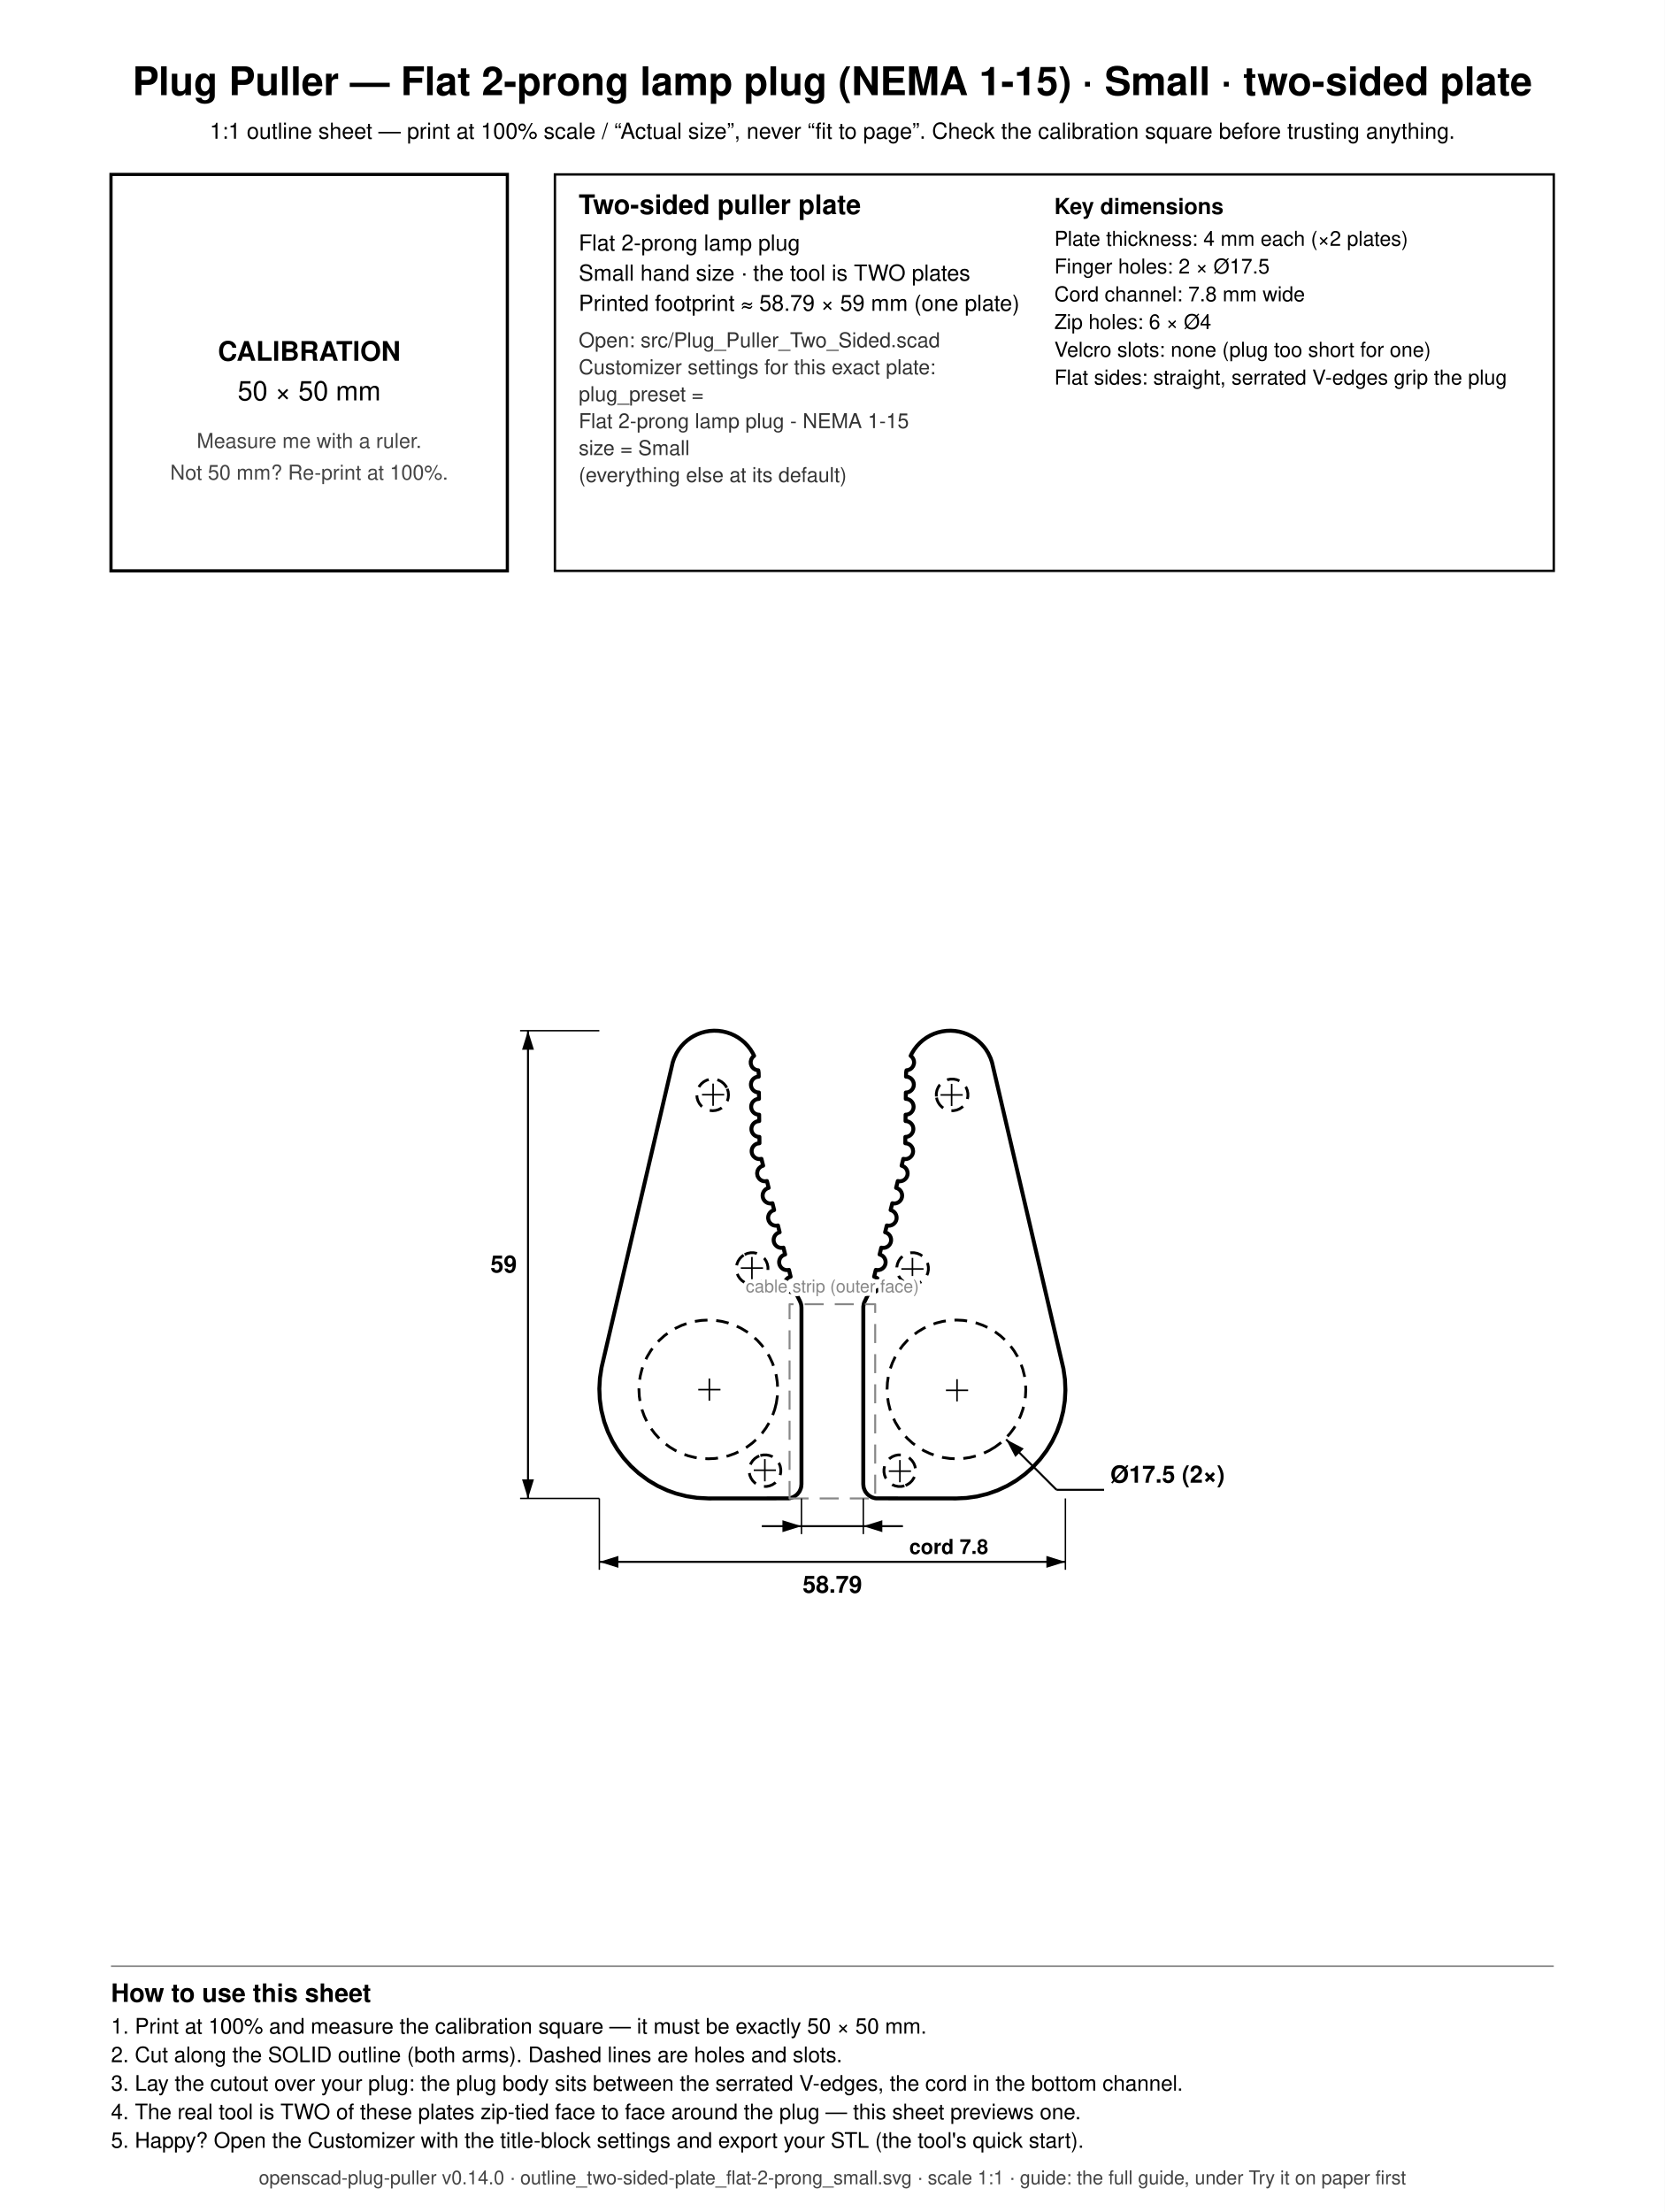
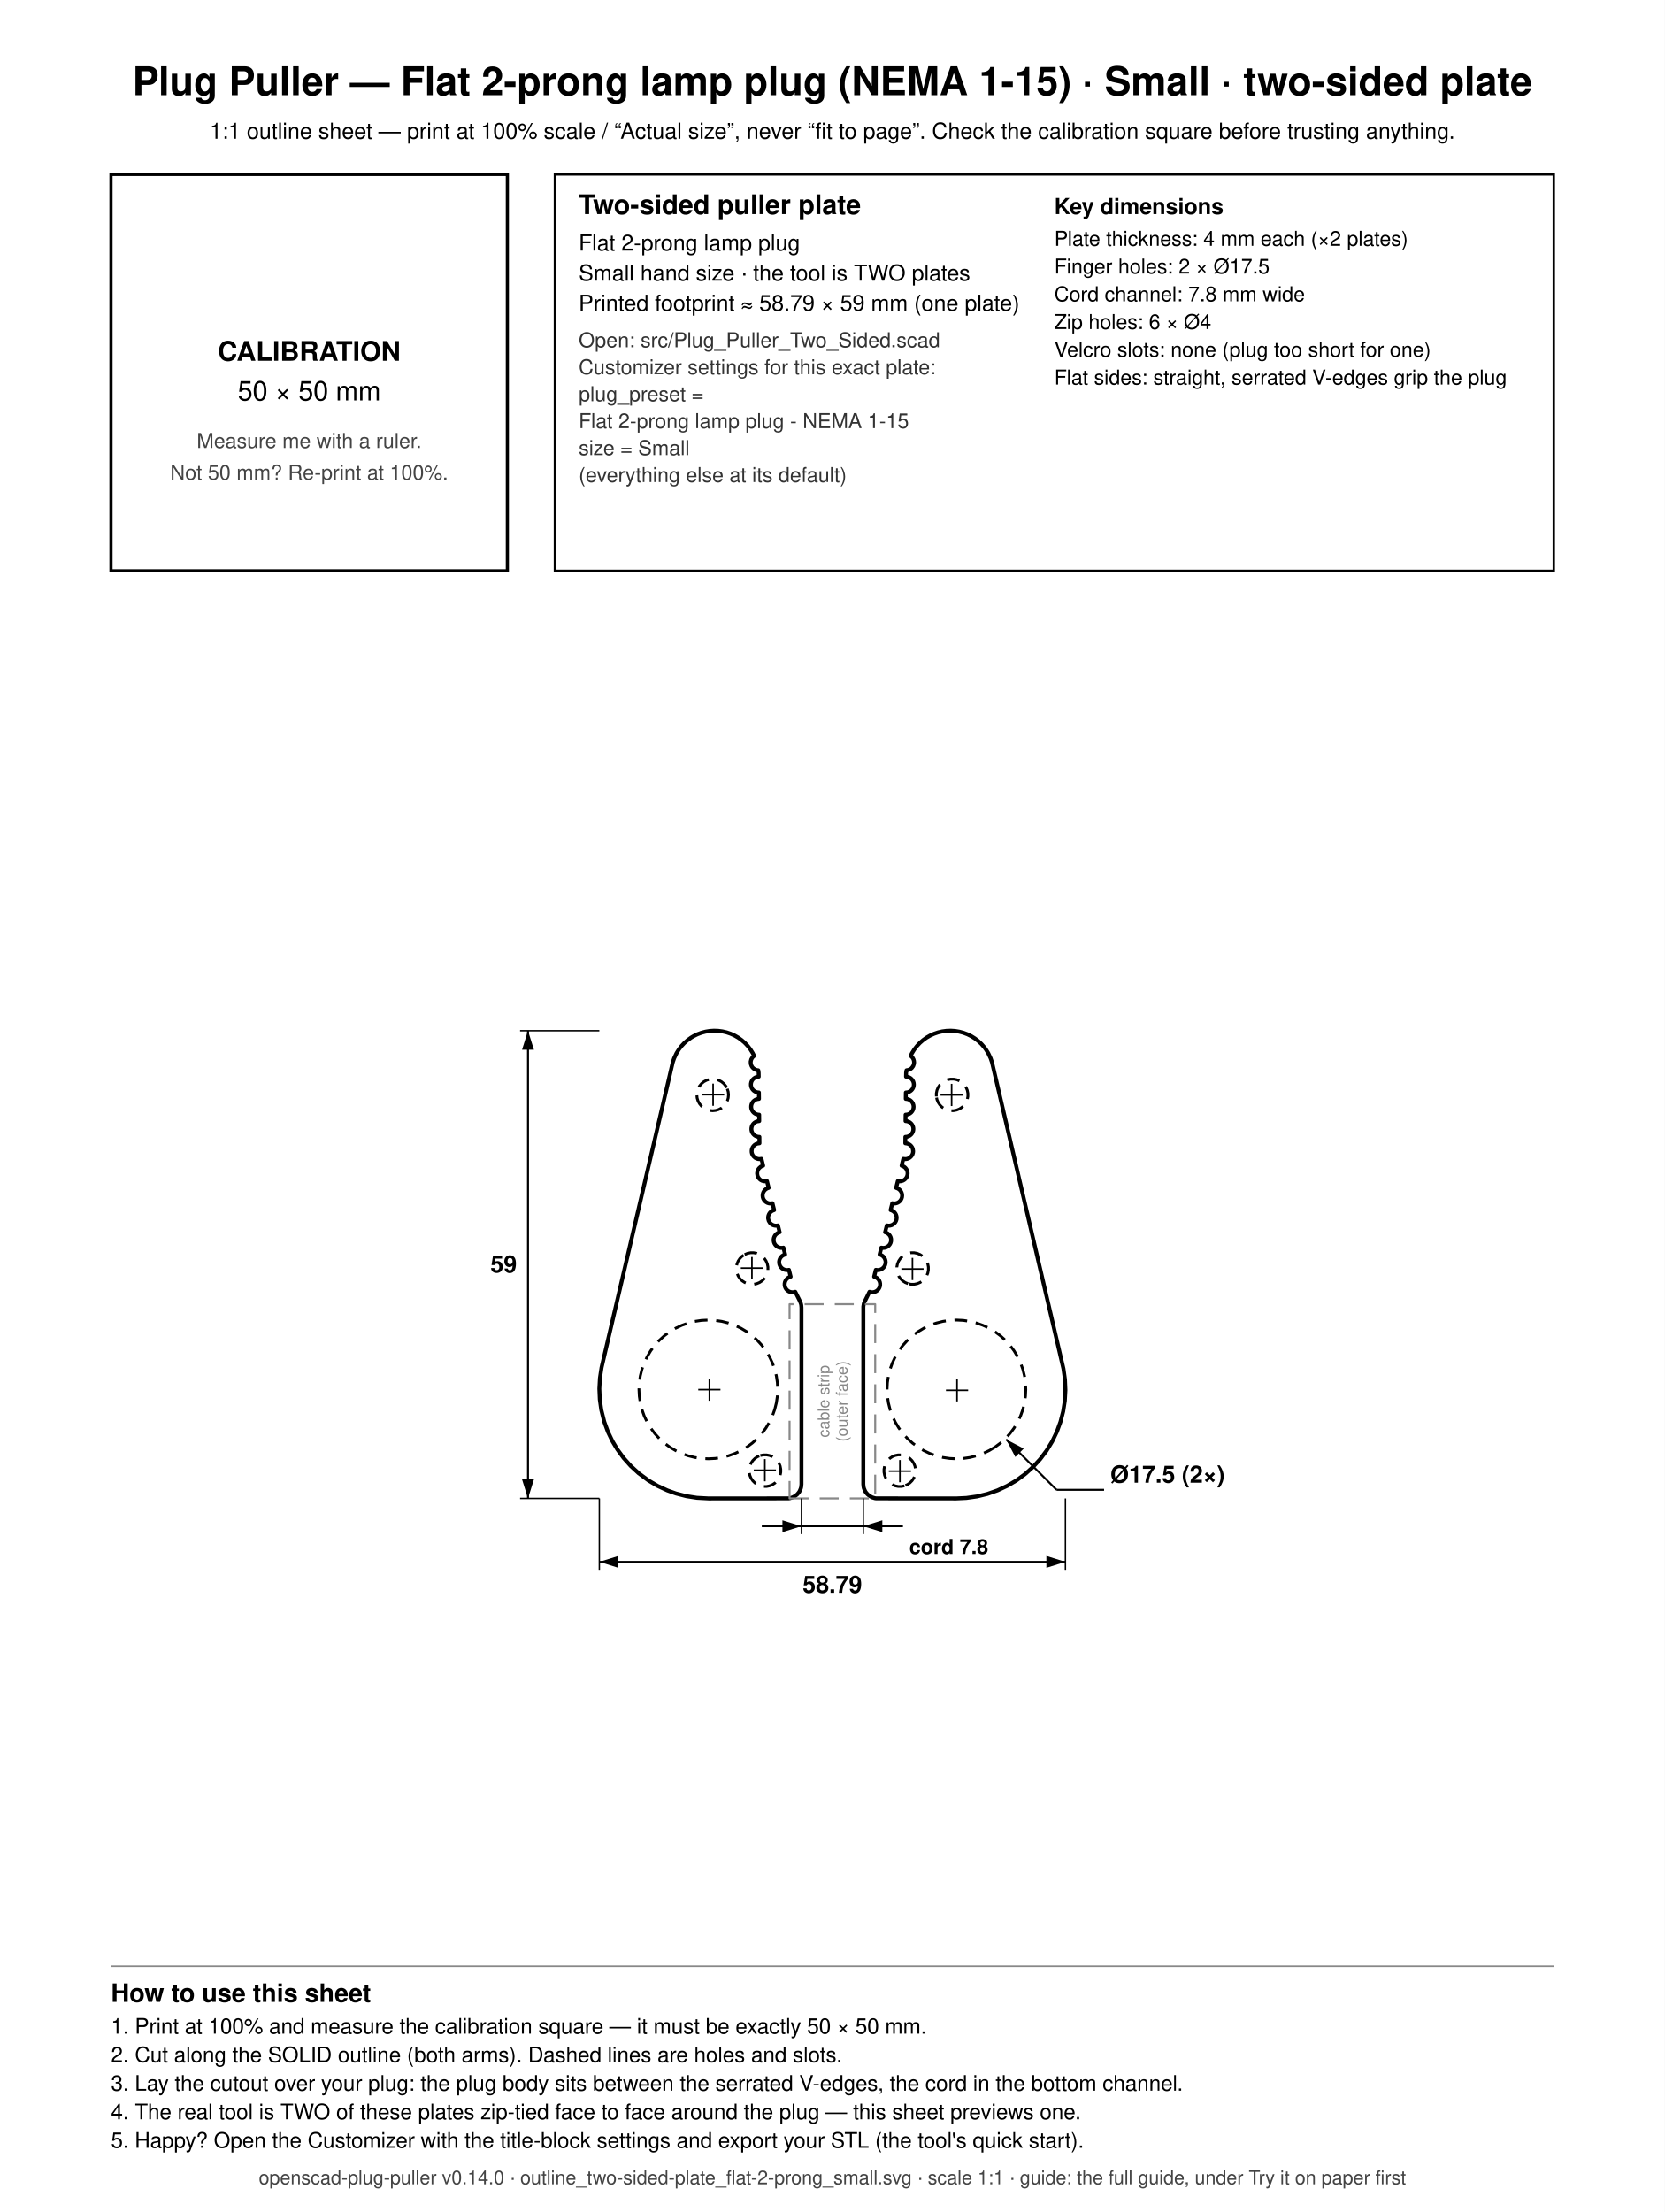
<svg xmlns="http://www.w3.org/2000/svg" width="210mm" height="279mm" viewBox="0 0 210 279">
  <rect x="0" y="0" width="210" height="279" fill="white" />
  <text x="105.000" y="12.000" font-family="Helvetica, Arial, sans-serif" font-size="5" font-weight="bold" text-anchor="middle" fill="black">Plug Puller — Flat 2-prong lamp plug (NEMA 1-15) · Small · two-sided plate</text>
  <text x="105.000" y="17.500" font-family="Helvetica, Arial, sans-serif" font-size="2.8" font-weight="normal" text-anchor="middle" fill="black">1:1 outline sheet — print at 100% scale / “Actual size”, never “fit to page”. Check the calibration square before trusting anything.</text>
  <rect x="14" y="22" width="50" height="50" fill="none" stroke="black" stroke-width="0.4" />
  <text x="39.000" y="45.500" font-family="Helvetica, Arial, sans-serif" font-size="3.4" font-weight="bold" text-anchor="middle" fill="black">CALIBRATION</text>
  <text x="39.000" y="50.500" font-family="Helvetica, Arial, sans-serif" font-size="3.4" font-weight="normal" text-anchor="middle" fill="black">50 × 50 mm</text>
  <text x="39.000" y="56.500" font-family="Helvetica, Arial, sans-serif" font-size="2.6" font-weight="normal" text-anchor="middle" fill="#444444">Measure me with a ruler.</text>
  <text x="39.000" y="60.500" font-family="Helvetica, Arial, sans-serif" font-size="2.6" font-weight="normal" text-anchor="middle" fill="#444444">Not 50 mm? Re-print at 100%.</text>
  <rect x="70" y="22" width="126" height="50" fill="none" stroke="black" stroke-width="0.3" />
  <text x="73.000" y="27.000" font-family="Helvetica, Arial, sans-serif" font-size="3.4" font-weight="bold" text-anchor="start" fill="black">Two-sided puller plate</text>
  <text x="73.000" y="31.600" font-family="Helvetica, Arial, sans-serif" font-size="2.8" font-weight="normal" text-anchor="start" fill="black">Flat 2-prong lamp plug</text>
  <text x="73.000" y="35.400" font-family="Helvetica, Arial, sans-serif" font-size="2.8" font-weight="normal" text-anchor="start" fill="black">Small hand size · the tool is TWO plates</text>
  <text x="73.000" y="39.200" font-family="Helvetica, Arial, sans-serif" font-size="2.8" font-weight="normal" text-anchor="start" fill="black">Printed footprint ≈ 58.79 × 59 mm (one plate)</text>
  <text x="73.000" y="43.800" font-family="Helvetica, Arial, sans-serif" font-size="2.6" font-weight="normal" text-anchor="start" fill="#333333">Open: src/Plug_Puller_Two_Sided.scad</text>
  <text x="73.000" y="47.200" font-family="Helvetica, Arial, sans-serif" font-size="2.6" font-weight="normal" text-anchor="start" fill="#333333">Customizer settings for this exact plate:</text>
  <text x="73.000" y="50.600" font-family="Helvetica, Arial, sans-serif" font-size="2.6" font-weight="normal" text-anchor="start" fill="#333333">  plug_preset =</text>
  <text x="73.000" y="54.000" font-family="Helvetica, Arial, sans-serif" font-size="2.6" font-weight="normal" text-anchor="start" fill="#333333">      Flat 2-prong lamp plug - NEMA 1-15</text>
  <text x="73.000" y="57.400" font-family="Helvetica, Arial, sans-serif" font-size="2.6" font-weight="normal" text-anchor="start" fill="#333333">  size = Small</text>
  <text x="73.000" y="60.800" font-family="Helvetica, Arial, sans-serif" font-size="2.6" font-weight="normal" text-anchor="start" fill="#333333">  (everything else at its default)</text>
  <text x="133.000" y="27.000" font-family="Helvetica, Arial, sans-serif" font-size="2.8" font-weight="bold" text-anchor="start" fill="black">Key dimensions</text>
  <text x="133.000" y="31.000" font-family="Helvetica, Arial, sans-serif" font-size="2.6" font-weight="normal" text-anchor="start" fill="black">Plate thickness: 4 mm each (×2 plates)</text>
  <text x="133.000" y="34.500" font-family="Helvetica, Arial, sans-serif" font-size="2.6" font-weight="normal" text-anchor="start" fill="black">Finger holes: 2 × Ø17.5</text>
  <text x="133.000" y="38.000" font-family="Helvetica, Arial, sans-serif" font-size="2.6" font-weight="normal" text-anchor="start" fill="black">Cord channel: 7.8 mm wide</text>
  <text x="133.000" y="41.500" font-family="Helvetica, Arial, sans-serif" font-size="2.6" font-weight="normal" text-anchor="start" fill="black">Zip holes: 6 × Ø4</text>
  <text x="133.000" y="45.000" font-family="Helvetica, Arial, sans-serif" font-size="2.6" font-weight="normal" text-anchor="start" fill="black">Velcro slots: none (plug too short for one)</text>
  <text x="133.000" y="48.500" font-family="Helvetica, Arial, sans-serif" font-size="2.6" font-weight="normal" text-anchor="start" fill="black">Flat sides: straight, serrated V-edges grip the plug</text>
  <line x1="14.000" y1="248.000" x2="196.000" y2="248.000" stroke="#888888" stroke-width="0.2" />
  <text x="14.000" y="252.500" font-family="Helvetica, Arial, sans-serif" font-size="3.2" font-weight="bold" text-anchor="start" fill="black">How to use this sheet</text>
  <text x="14.000" y="256.500" font-family="Helvetica, Arial, sans-serif" font-size="2.7" font-weight="normal" text-anchor="start" fill="black">1. Print at 100% and measure the calibration square — it must be exactly 50 × 50 mm.</text>
  <text x="14.000" y="260.100" font-family="Helvetica, Arial, sans-serif" font-size="2.7" font-weight="normal" text-anchor="start" fill="black">2. Cut along the SOLID outline (both arms). Dashed lines are holes and slots.</text>
  <text x="14.000" y="263.700" font-family="Helvetica, Arial, sans-serif" font-size="2.7" font-weight="normal" text-anchor="start" fill="black">3. Lay the cutout over your plug: the plug body sits between the serrated V-edges, the cord in the bottom channel.</text>
  <text x="14.000" y="267.300" font-family="Helvetica, Arial, sans-serif" font-size="2.7" font-weight="normal" text-anchor="start" fill="black">4. The real tool is TWO of these plates zip-tied face to face around the plug — this sheet previews one.</text>
  <text x="14.000" y="270.900" font-family="Helvetica, Arial, sans-serif" font-size="2.7" font-weight="normal" text-anchor="start" fill="black">5. Happy? Open the Customizer with the title-block settings and export your STL (the tool's quick start).</text>
  <text x="105.000" y="275.500" font-family="Helvetica, Arial, sans-serif" font-size="2.4" font-weight="normal" text-anchor="middle" fill="#444444">openscad-plug-puller v0.14.0 · outline_two-sided-plate_flat-2-prong_small.svg · scale 1:1 · guide: the full guide, under Try it on paper first</text>
  <path d="M 114.236 140.597 L 114.442 140.579 L 114.629 140.522 L 114.802 140.429 L 114.954 140.305 L 115.078 140.153 L 115.170 139.981 L 115.227 139.793 L 115.247 139.598 L 115.227 139.403 L 115.170 139.215 L 115.078 139.042 L 114.954 138.891 L 114.802 138.766 L 114.629 138.674 L 114.442 138.617 L 114.257 138.598 L 114.266 137.797 L 114.472 137.779 L 114.659 137.722 L 114.832 137.629 L 114.984 137.505 L 115.108 137.353 L 115.201 137.181 L 115.258 136.993 L 115.277 136.798 L 115.258 136.603 L 115.201 136.415 L 115.108 136.242 L 114.984 136.091 L 114.832 135.966 L 114.659 135.874 L 114.472 135.817 L 114.288 135.798 L 114.299 135.292 L 114.347 134.996 L 114.597 134.955 L 114.862 134.829 L 115.014 134.705 L 115.189 134.469 L 115.288 134.193 L 115.307 133.998 L 115.288 133.803 L 115.231 133.615 L 115.138 133.442 L 115.014 133.291 L 114.872 133.174 L 115.045 132.829 L 115.330 132.371 L 115.658 131.943 L 116.026 131.549 L 116.432 131.194 L 116.870 130.879 L 117.337 130.609 L 117.829 130.387 L 118.339 130.213 L 118.864 130.091 L 119.399 130.020 L 119.938 130.002 L 120.477 130.037 L 121.009 130.125 L 121.530 130.264 L 122.035 130.454 L 122.519 130.693 L 122.977 130.977 L 123.405 131.306 L 123.798 131.674 L 124.154 132.080 L 124.370 132.371 L 124.655 132.829 L 124.961 133.476 L 125.135 133.987 L 134.147 172.638 L 134.338 173.988 L 134.396 175.336 L 134.321 176.683 L 134.114 178.016 L 133.778 179.323 L 133.316 180.590 L 132.731 181.805 L 132.030 182.958 L 131.220 184.036 L 130.307 185.030 L 129.302 185.929 L 128.213 186.726 L 127.052 187.412 L 125.829 187.981 L 124.556 188.427 L 123.245 188.747 L 121.909 188.936 L 120.606 188.998 L 110.524 188.989 L 110.349 188.963 L 110.011 188.861 L 109.700 188.694 L 109.427 188.471 L 109.203 188.198 L 109.113 188.046 L 108.978 187.720 L 108.935 187.549 L 108.900 187.198 L 108.905 164.795 L 108.964 164.447 L 109.019 164.279 L 109.681 162.936 L 109.926 162.993 L 110.122 162.993 L 110.314 162.955 L 110.495 162.880 L 110.658 162.771 L 110.797 162.632 L 110.906 162.469 L 110.981 162.288 L 111.019 162.096 L 111.019 161.900 L 110.981 161.708 L 110.906 161.526 L 110.797 161.363 L 110.658 161.225 L 110.495 161.116 L 110.264 161.028 L 110.477 160.167 L 110.718 160.198 L 110.913 160.179 L 111.100 160.122 L 111.273 160.029 L 111.425 159.905 L 111.549 159.753 L 111.641 159.581 L 111.698 159.393 L 111.718 159.198 L 111.698 159.003 L 111.641 158.815 L 111.549 158.642 L 111.425 158.491 L 111.273 158.366 L 111.100 158.274 L 110.958 158.228 L 111.171 157.367 L 111.411 157.398 L 111.606 157.379 L 111.794 157.322 L 111.967 157.229 L 112.118 157.105 L 112.243 156.953 L 112.335 156.781 L 112.392 156.593 L 112.411 156.398 L 112.392 156.203 L 112.335 156.015 L 112.243 155.842 L 112.118 155.691 L 111.967 155.566 L 111.794 155.474 L 111.652 155.428 L 111.865 154.567 L 112.105 154.598 L 112.300 154.579 L 112.488 154.522 L 112.661 154.429 L 112.812 154.305 L 112.937 154.153 L 113.029 153.981 L 113.086 153.793 L 113.105 153.598 L 113.086 153.403 L 113.029 153.215 L 112.937 153.042 L 112.812 152.891 L 112.661 152.766 L 112.488 152.674 L 112.345 152.628 L 112.559 151.767 L 112.799 151.798 L 112.994 151.779 L 113.182 151.722 L 113.354 151.629 L 113.506 151.505 L 113.630 151.353 L 113.723 151.181 L 113.780 150.993 L 113.799 150.798 L 113.780 150.603 L 113.723 150.415 L 113.630 150.242 L 113.506 150.091 L 113.354 149.966 L 113.182 149.874 L 113.039 149.828 L 113.252 148.967 L 113.493 148.998 L 113.688 148.979 L 113.875 148.922 L 114.048 148.829 L 114.200 148.705 L 114.324 148.553 L 114.416 148.381 L 114.473 148.193 L 114.493 147.998 L 114.473 147.803 L 114.416 147.615 L 114.324 147.442 L 114.200 147.291 L 114.048 147.166 L 113.875 147.074 L 113.733 147.028 L 113.946 146.167 L 114.186 146.198 L 114.381 146.179 L 114.569 146.122 L 114.742 146.029 L 114.893 145.905 L 115.018 145.753 L 115.110 145.581 L 115.167 145.393 L 115.186 145.198 L 115.143 144.908 L 115.068 144.726 L 114.959 144.563 L 114.821 144.425 L 114.658 144.316 L 114.477 144.241 L 114.197 144.198 L 114.206 143.397 L 114.412 143.379 L 114.599 143.322 L 114.772 143.229 L 114.924 143.105 L 115.048 142.953 L 115.140 142.781 L 115.197 142.593 L 115.216 142.398 L 115.197 142.203 L 115.140 142.015 L 115.048 141.842 L 114.924 141.691 L 114.772 141.566 L 114.599 141.474 L 114.412 141.417 L 114.227 141.398 L 114.236 140.597 Z" fill="none" stroke="black" stroke-width="0.5" stroke-linejoin="round" />
  <path d="M 114.089 187.409 L 113.696 187.488 L 113.304 187.488 L 112.920 187.411 L 112.557 187.261 L 112.231 187.044 L 111.954 186.766 L 111.736 186.440 L 111.586 186.078 L 111.510 185.694 L 111.510 185.302 L 111.586 184.917 L 111.736 184.555 L 111.954 184.229 L 112.231 183.952 L 112.557 183.734 L 112.920 183.584 L 113.304 183.508 L 113.696 183.508 L 114.080 183.584 L 114.443 183.734 L 114.769 183.952 L 115.046 184.229 L 115.264 184.555 L 115.414 184.917 L 115.490 185.302 L 115.490 185.694 L 115.414 186.078 L 115.264 186.440 L 115.046 186.766 L 114.769 187.044 L 114.443 187.261 L 114.089 187.409 Z" fill="none" stroke="black" stroke-width="0.35" stroke-linejoin="round" stroke-dasharray="1.6,1.1" />
  <path d="M 118.114 138.302 L 118.112 137.902 L 118.189 137.517 L 118.339 137.155 L 118.557 136.829 L 118.834 136.552 L 119.160 136.334 L 119.522 136.184 L 119.906 136.108 L 120.298 136.108 L 120.683 136.184 L 121.045 136.334 L 121.371 136.552 L 121.648 136.829 L 121.866 137.155 L 122.016 137.517 L 122.092 137.902 L 122.092 138.294 L 122.016 138.678 L 121.866 139.040 L 121.648 139.366 L 121.371 139.644 L 121.045 139.861 L 120.683 140.011 L 120.298 140.088 L 119.906 140.088 L 119.522 140.011 L 119.160 139.861 L 118.834 139.644 L 118.557 139.366 L 118.339 139.040 L 118.189 138.678 L 118.114 138.302 Z" fill="none" stroke="black" stroke-width="0.35" stroke-linejoin="round" stroke-dasharray="1.6,1.1" />
  <path d="M 125.526 182.512 L 124.778 182.963 L 124.002 183.330 L 123.193 183.620 L 122.361 183.829 L 121.511 183.955 L 120.654 183.998 L 119.796 183.956 L 118.947 183.830 L 118.114 183.622 L 117.305 183.333 L 116.529 182.966 L 115.792 182.525 L 115.102 182.014 L 114.466 181.437 L 113.889 180.802 L 113.377 180.112 L 112.935 179.376 L 112.568 178.600 L 112.278 177.791 L 112.069 176.958 L 111.943 176.109 L 111.900 175.252 L 111.942 174.394 L 112.068 173.544 L 112.276 172.711 L 112.565 171.903 L 112.932 171.126 L 113.373 170.390 L 113.884 169.700 L 114.460 169.063 L 115.096 168.486 L 115.786 167.975 L 116.522 167.533 L 117.298 167.165 L 118.107 166.876 L 118.939 166.667 L 119.789 166.541 L 120.646 166.498 L 121.504 166.540 L 122.353 166.665 L 123.186 166.874 L 123.995 167.163 L 124.771 167.529 L 125.508 167.971 L 126.198 168.482 L 126.834 169.058 L 127.411 169.694 L 127.923 170.384 L 128.365 171.120 L 128.732 171.896 L 129.022 172.704 L 129.231 173.537 L 129.357 174.387 L 129.400 175.244 L 129.358 176.102 L 129.232 176.951 L 129.024 177.784 L 128.735 178.593 L 128.368 179.369 L 127.927 180.106 L 127.416 180.796 L 126.840 181.432 L 126.204 182.009 L 125.526 182.512 Z" fill="none" stroke="black" stroke-width="0.35" stroke-linejoin="round" stroke-dasharray="1.6,1.1" />
  <path d="M 114.547 161.914 L 114.177 161.761 L 113.851 161.544 L 113.574 161.266 L 113.356 160.940 L 113.206 160.578 L 113.129 160.194 L 113.129 159.802 L 113.206 159.417 L 113.356 159.055 L 113.574 158.729 L 113.851 158.452 L 114.177 158.234 L 114.539 158.084 L 114.923 158.008 L 115.315 158.008 L 115.700 158.084 L 116.062 158.234 L 116.388 158.452 L 116.665 158.729 L 116.883 159.055 L 117.033 159.417 L 117.109 159.802 L 117.109 160.194 L 117.033 160.578 L 116.883 160.940 L 116.665 161.266 L 116.388 161.544 L 116.062 161.761 L 115.700 161.911 L 115.315 161.988 L 114.923 161.988 L 114.547 161.914 Z" fill="none" stroke="black" stroke-width="0.35" stroke-linejoin="round" stroke-dasharray="1.6,1.1" />
  <path d="M 95.953 148.830 L 96.125 148.922 L 96.312 148.979 L 96.507 148.998 L 96.748 148.967 L 96.961 149.828 L 96.818 149.874 L 96.646 149.966 L 96.494 150.091 L 96.370 150.242 L 96.277 150.415 L 96.220 150.603 L 96.201 150.798 L 96.220 150.993 L 96.277 151.181 L 96.370 151.353 L 96.494 151.505 L 96.646 151.629 L 96.818 151.722 L 97.006 151.779 L 97.201 151.798 L 97.441 151.767 L 97.655 152.628 L 97.424 152.716 L 97.261 152.825 L 97.122 152.963 L 97.013 153.126 L 96.938 153.308 L 96.900 153.500 L 96.900 153.696 L 96.971 153.981 L 97.122 154.232 L 97.261 154.371 L 97.424 154.480 L 97.605 154.555 L 97.797 154.593 L 97.993 154.593 L 98.135 154.567 L 98.348 155.428 L 98.117 155.516 L 97.954 155.625 L 97.816 155.763 L 97.707 155.926 L 97.632 156.108 L 97.593 156.300 L 97.593 156.496 L 97.632 156.688 L 97.707 156.869 L 97.816 157.032 L 97.954 157.171 L 98.117 157.280 L 98.298 157.355 L 98.491 157.393 L 98.687 157.393 L 98.829 157.367 L 99.042 158.228 L 98.811 158.316 L 98.648 158.425 L 98.509 158.563 L 98.400 158.726 L 98.325 158.908 L 98.287 159.100 L 98.287 159.296 L 98.325 159.488 L 98.400 159.669 L 98.509 159.832 L 98.648 159.971 L 98.811 160.080 L 98.992 160.155 L 99.184 160.193 L 99.380 160.193 L 99.523 160.167 L 99.736 161.028 L 99.505 161.116 L 99.342 161.225 L 99.203 161.363 L 99.094 161.526 L 99.019 161.708 L 98.981 161.900 L 98.981 162.096 L 99.019 162.288 L 99.094 162.469 L 99.203 162.632 L 99.342 162.771 L 99.505 162.880 L 99.686 162.955 L 99.878 162.993 L 100.074 162.993 L 100.319 162.936 L 100.910 164.118 L 101.036 164.447 L 101.074 164.620 L 101.100 164.923 L 101.100 187.198 L 101.065 187.549 L 101.022 187.720 L 100.887 188.046 L 100.797 188.198 L 100.573 188.471 L 100.300 188.694 L 99.989 188.861 L 99.651 188.963 L 99.476 188.989 L 89.394 188.998 L 87.915 188.919 L 86.582 188.712 L 85.275 188.376 L 84.171 187.981 L 82.948 187.412 L 81.787 186.726 L 80.562 185.817 L 79.568 184.905 L 78.668 183.900 L 77.872 182.811 L 77.269 181.805 L 76.684 180.590 L 76.222 179.323 L 75.851 177.843 L 75.662 176.507 L 75.604 175.160 L 75.679 173.813 L 75.881 172.494 L 84.865 133.987 L 85.039 133.476 L 85.345 132.829 L 85.630 132.371 L 85.958 131.943 L 86.326 131.549 L 86.732 131.194 L 87.170 130.879 L 87.481 130.693 L 87.965 130.454 L 88.470 130.264 L 88.991 130.125 L 89.523 130.037 L 90.062 130.002 L 90.601 130.020 L 91.136 130.091 L 91.661 130.213 L 92.171 130.387 L 92.663 130.609 L 93.130 130.879 L 93.568 131.194 L 93.974 131.549 L 94.342 131.943 L 94.670 132.371 L 94.955 132.829 L 95.128 133.174 L 94.920 133.363 L 94.769 133.615 L 94.698 133.900 L 94.712 134.193 L 94.811 134.469 L 94.920 134.632 L 95.059 134.771 L 95.310 134.922 L 95.498 134.979 L 95.653 134.996 L 95.701 135.292 L 95.712 135.798 L 95.433 135.841 L 95.252 135.916 L 95.089 136.025 L 94.950 136.163 L 94.841 136.326 L 94.766 136.508 L 94.728 136.700 L 94.728 136.896 L 94.766 137.088 L 94.841 137.269 L 94.950 137.432 L 95.089 137.571 L 95.252 137.680 L 95.433 137.755 L 95.625 137.793 L 95.734 137.797 L 95.743 138.598 L 95.463 138.641 L 95.282 138.716 L 95.119 138.825 L 94.980 138.963 L 94.871 139.126 L 94.796 139.308 L 94.758 139.500 L 94.758 139.696 L 94.796 139.888 L 94.871 140.069 L 94.980 140.232 L 95.119 140.371 L 95.282 140.480 L 95.463 140.555 L 95.655 140.593 L 95.764 140.597 L 95.773 141.398 L 95.493 141.441 L 95.312 141.516 L 95.149 141.625 L 95.011 141.763 L 94.902 141.926 L 94.827 142.108 L 94.788 142.300 L 94.788 142.496 L 94.827 142.688 L 94.902 142.869 L 95.011 143.032 L 95.149 143.171 L 95.312 143.280 L 95.493 143.355 L 95.686 143.393 L 95.794 143.397 L 95.803 144.198 L 95.523 144.241 L 95.342 144.316 L 95.179 144.425 L 95.041 144.563 L 94.932 144.726 L 94.857 144.908 L 94.819 145.100 L 94.819 145.296 L 94.857 145.488 L 94.932 145.669 L 95.041 145.832 L 95.258 146.029 L 95.431 146.122 L 95.619 146.179 L 95.814 146.198 L 96.054 146.167 L 96.267 147.028 L 96.125 147.074 L 95.952 147.166 L 95.734 147.363 L 95.626 147.526 L 95.550 147.708 L 95.507 147.998 L 95.550 148.288 L 95.626 148.469 L 95.800 148.705 L 95.953 148.830 Z" fill="none" stroke="black" stroke-width="0.5" stroke-linejoin="round" />
  <path d="M 95.911 183.587 L 96.304 183.508 L 96.696 183.508 L 97.080 183.584 L 97.443 183.734 L 97.769 183.952 L 98.046 184.229 L 98.264 184.555 L 98.414 184.917 L 98.490 185.302 L 98.490 185.694 L 98.414 186.078 L 98.264 186.440 L 98.046 186.766 L 97.769 187.044 L 97.443 187.261 L 97.080 187.411 L 96.696 187.488 L 96.304 187.488 L 95.920 187.411 L 95.557 187.261 L 95.231 187.044 L 94.954 186.766 L 94.736 186.440 L 94.586 186.078 L 94.510 185.694 L 94.510 185.302 L 94.586 184.917 L 94.736 184.555 L 94.954 184.229 L 95.231 183.952 L 95.557 183.734 L 95.911 183.587 Z" fill="none" stroke="black" stroke-width="0.35" stroke-linejoin="round" stroke-dasharray="1.6,1.1" />
  <path d="M 93.931 158.239 L 94.300 158.084 L 94.685 158.008 L 95.077 158.008 L 95.461 158.084 L 95.823 158.234 L 96.149 158.452 L 96.426 158.729 L 96.644 159.055 L 96.794 159.417 L 96.871 159.802 L 96.871 160.194 L 96.794 160.578 L 96.644 160.940 L 96.426 161.266 L 96.149 161.544 L 95.823 161.761 L 95.461 161.911 L 95.077 161.988 L 94.685 161.988 L 94.300 161.911 L 93.938 161.761 L 93.612 161.544 L 93.335 161.266 L 93.117 160.940 L 92.967 160.578 L 92.891 160.194 L 92.891 159.802 L 92.967 159.417 L 93.117 159.055 L 93.335 158.729 L 93.612 158.452 L 93.931 158.239 Z" fill="none" stroke="black" stroke-width="0.35" stroke-linejoin="round" stroke-dasharray="1.6,1.1" />
  <path d="M 97.932 176.951 L 97.724 177.784 L 97.435 178.593 L 97.068 179.369 L 96.627 180.106 L 96.116 180.796 L 95.540 181.432 L 94.904 182.009 L 94.214 182.521 L 93.478 182.963 L 92.702 183.330 L 91.893 183.620 L 91.061 183.829 L 90.211 183.955 L 89.354 183.998 L 88.496 183.956 L 87.647 183.830 L 86.814 183.622 L 86.005 183.333 L 85.229 182.966 L 84.492 182.525 L 83.802 182.014 L 83.166 181.437 L 82.589 180.802 L 82.077 180.112 L 81.635 179.376 L 81.268 178.600 L 80.978 177.791 L 80.769 176.958 L 80.643 176.109 L 80.600 175.252 L 80.642 174.394 L 80.768 173.544 L 80.976 172.711 L 81.265 171.903 L 81.632 171.126 L 82.073 170.390 L 82.584 169.700 L 83.160 169.063 L 83.796 168.486 L 84.486 167.975 L 85.222 167.533 L 85.998 167.165 L 86.807 166.876 L 87.639 166.667 L 88.489 166.541 L 89.346 166.498 L 90.204 166.540 L 91.053 166.665 L 91.886 166.874 L 92.695 167.163 L 93.471 167.529 L 94.208 167.971 L 94.898 168.482 L 95.534 169.058 L 96.111 169.694 L 96.623 170.384 L 97.065 171.120 L 97.432 171.896 L 97.722 172.704 L 97.931 173.537 L 98.057 174.387 L 98.100 175.244 L 98.058 176.102 L 97.932 176.951 Z" fill="none" stroke="black" stroke-width="0.35" stroke-linejoin="round" stroke-dasharray="1.6,1.1" />
  <path d="M 91.741 137.325 L 91.859 137.708 L 91.897 138.098 L 91.859 138.488 L 91.745 138.863 L 91.560 139.209 L 91.312 139.512 L 91.009 139.761 L 90.663 139.945 L 90.288 140.059 L 89.898 140.098 L 89.508 140.059 L 89.132 139.945 L 88.787 139.761 L 88.484 139.512 L 88.235 139.209 L 88.050 138.863 L 87.936 138.488 L 87.898 138.098 L 87.936 137.708 L 88.050 137.333 L 88.235 136.987 L 88.484 136.684 L 88.787 136.435 L 89.132 136.250 L 89.508 136.137 L 89.898 136.098 L 90.288 136.137 L 90.663 136.250 L 91.009 136.435 L 91.312 136.684 L 91.560 136.987 L 91.741 137.325 Z" fill="none" stroke="black" stroke-width="0.35" stroke-linejoin="round" stroke-dasharray="1.6,1.1" />
  <line x1="112.118" y1="185.556" x2="114.918" y2="185.556" stroke="black" stroke-width="0.2" />
  <line x1="113.518" y1="184.156" x2="113.518" y2="186.956" stroke="black" stroke-width="0.2" />
  <line x1="118.642" y1="138.104" x2="121.442" y2="138.104" stroke="black" stroke-width="0.2" />
  <line x1="120.042" y1="136.704" x2="120.042" y2="139.504" stroke="black" stroke-width="0.2" />
  <line x1="119.325" y1="175.359" x2="122.125" y2="175.359" stroke="black" stroke-width="0.2" />
  <line x1="120.725" y1="173.959" x2="120.725" y2="176.759" stroke="black" stroke-width="0.2" />
  <line x1="113.702" y1="160.056" x2="116.502" y2="160.056" stroke="black" stroke-width="0.2" />
  <line x1="115.102" y1="158.656" x2="115.102" y2="161.456" stroke="black" stroke-width="0.2" />
  <line x1="95.082" y1="185.440" x2="97.882" y2="185.440" stroke="black" stroke-width="0.2" />
  <line x1="96.482" y1="184.040" x2="96.482" y2="186.840" stroke="black" stroke-width="0.2" />
  <line x1="93.452" y1="159.944" x2="96.252" y2="159.944" stroke="black" stroke-width="0.2" />
  <line x1="94.852" y1="158.544" x2="94.852" y2="161.344" stroke="black" stroke-width="0.2" />
  <line x1="88.082" y1="175.274" x2="90.882" y2="175.274" stroke="black" stroke-width="0.2" />
  <line x1="89.482" y1="173.874" x2="89.482" y2="176.674" stroke="black" stroke-width="0.2" />
  <line x1="88.554" y1="138.075" x2="91.354" y2="138.075" stroke="black" stroke-width="0.2" />
  <line x1="89.954" y1="136.675" x2="89.954" y2="139.475" stroke="black" stroke-width="0.2" />
  <path d="M 99.600 188.998 L 110.400 188.998 L 110.400 164.498 L 99.600 164.498 Z" fill="none" stroke="#888888" stroke-width="0.25" stroke-linejoin="round" stroke-dasharray="2.4,1.4" />
-   <text x="105.000" y="162.998" font-family="Helvetica, Arial, sans-serif" font-size="2.2" font-weight="normal" text-anchor="middle" fill="#888888" paint-order="stroke" stroke="white" stroke-width="0.9">cable strip (outer face)</text>
+   <text x="104.600" y="176.748" font-family="Helvetica, Arial, sans-serif" font-size="2" font-weight="normal" text-anchor="middle" fill="#888888" paint-order="stroke" stroke="white" stroke-width="0.9" transform="rotate(-90 104.600 176.748)">cable strip</text>
+   <text x="106.900" y="176.748" font-family="Helvetica, Arial, sans-serif" font-size="2" font-weight="normal" text-anchor="middle" fill="#888888" paint-order="stroke" stroke="white" stroke-width="0.9" transform="rotate(-90 106.900 176.748)">(outer face)</text>
  <line x1="75.604" y1="130.002" x2="65.604" y2="130.002" stroke="black" stroke-width="0.18" />
  <line x1="75.604" y1="188.998" x2="65.604" y2="188.998" stroke="black" stroke-width="0.18" />
  <line x1="66.604" y1="130.002" x2="66.604" y2="188.998" stroke="black" stroke-width="0.25" />
  <polygon points="66.604,130.002 67.354,132.402 65.854,132.402" fill="black" />
  <polygon points="66.604,188.998 65.854,186.598 67.354,186.598" fill="black" />
  <text x="65.204" y="160.500" font-family="Helvetica, Arial, sans-serif" font-size="3" font-weight="bold" text-anchor="end" fill="black" paint-order="stroke" stroke="white" stroke-width="0.9">59</text>
  <line x1="75.604" y1="188.998" x2="75.604" y2="197.998" stroke="black" stroke-width="0.18" />
  <line x1="134.396" y1="188.998" x2="134.396" y2="197.998" stroke="black" stroke-width="0.18" />
  <line x1="75.604" y1="196.998" x2="134.396" y2="196.998" stroke="black" stroke-width="0.25" />
  <polygon points="75.604,196.998 78.004,196.248 78.004,197.748" fill="black" />
  <polygon points="134.396,196.998 131.996,197.748 131.996,196.248" fill="black" />
  <text x="105.000" y="200.898" font-family="Helvetica, Arial, sans-serif" font-size="3" font-weight="bold" text-anchor="middle" fill="black" paint-order="stroke" stroke="white" stroke-width="0.9">58.79</text>
  <line x1="101.100" y1="188.998" x2="101.100" y2="193.498" stroke="black" stroke-width="0.18" />
  <line x1="108.900" y1="188.998" x2="108.900" y2="193.498" stroke="black" stroke-width="0.18" />
  <line x1="96.100" y1="192.498" x2="113.900" y2="192.498" stroke="black" stroke-width="0.25" />
  <polygon points="101.100,192.498 98.700,193.248 98.700,191.748" fill="black" />
  <polygon points="108.900,192.498 111.300,191.748 111.300,193.248" fill="black" />
  <text x="114.700" y="195.998" font-family="Helvetica, Arial, sans-serif" font-size="2.6" font-weight="bold" text-anchor="start" fill="black" paint-order="stroke" stroke="white" stroke-width="0.9">cord 7.8</text>
  <line x1="126.911" y1="181.546" x2="133.275" y2="187.910" stroke="black" stroke-width="0.25" />
  <polygon points="126.911,181.546 129.139,182.712 128.078,183.773" fill="black" />
  <line x1="133.275" y1="187.910" x2="139.275" y2="187.910" stroke="black" stroke-width="0.25" />
  <text x="140.075" y="187.010" font-family="Helvetica, Arial, sans-serif" font-size="3" font-weight="bold" text-anchor="start" fill="black" paint-order="stroke" stroke="white" stroke-width="0.9">Ø17.5 (2×)</text>
</svg>
